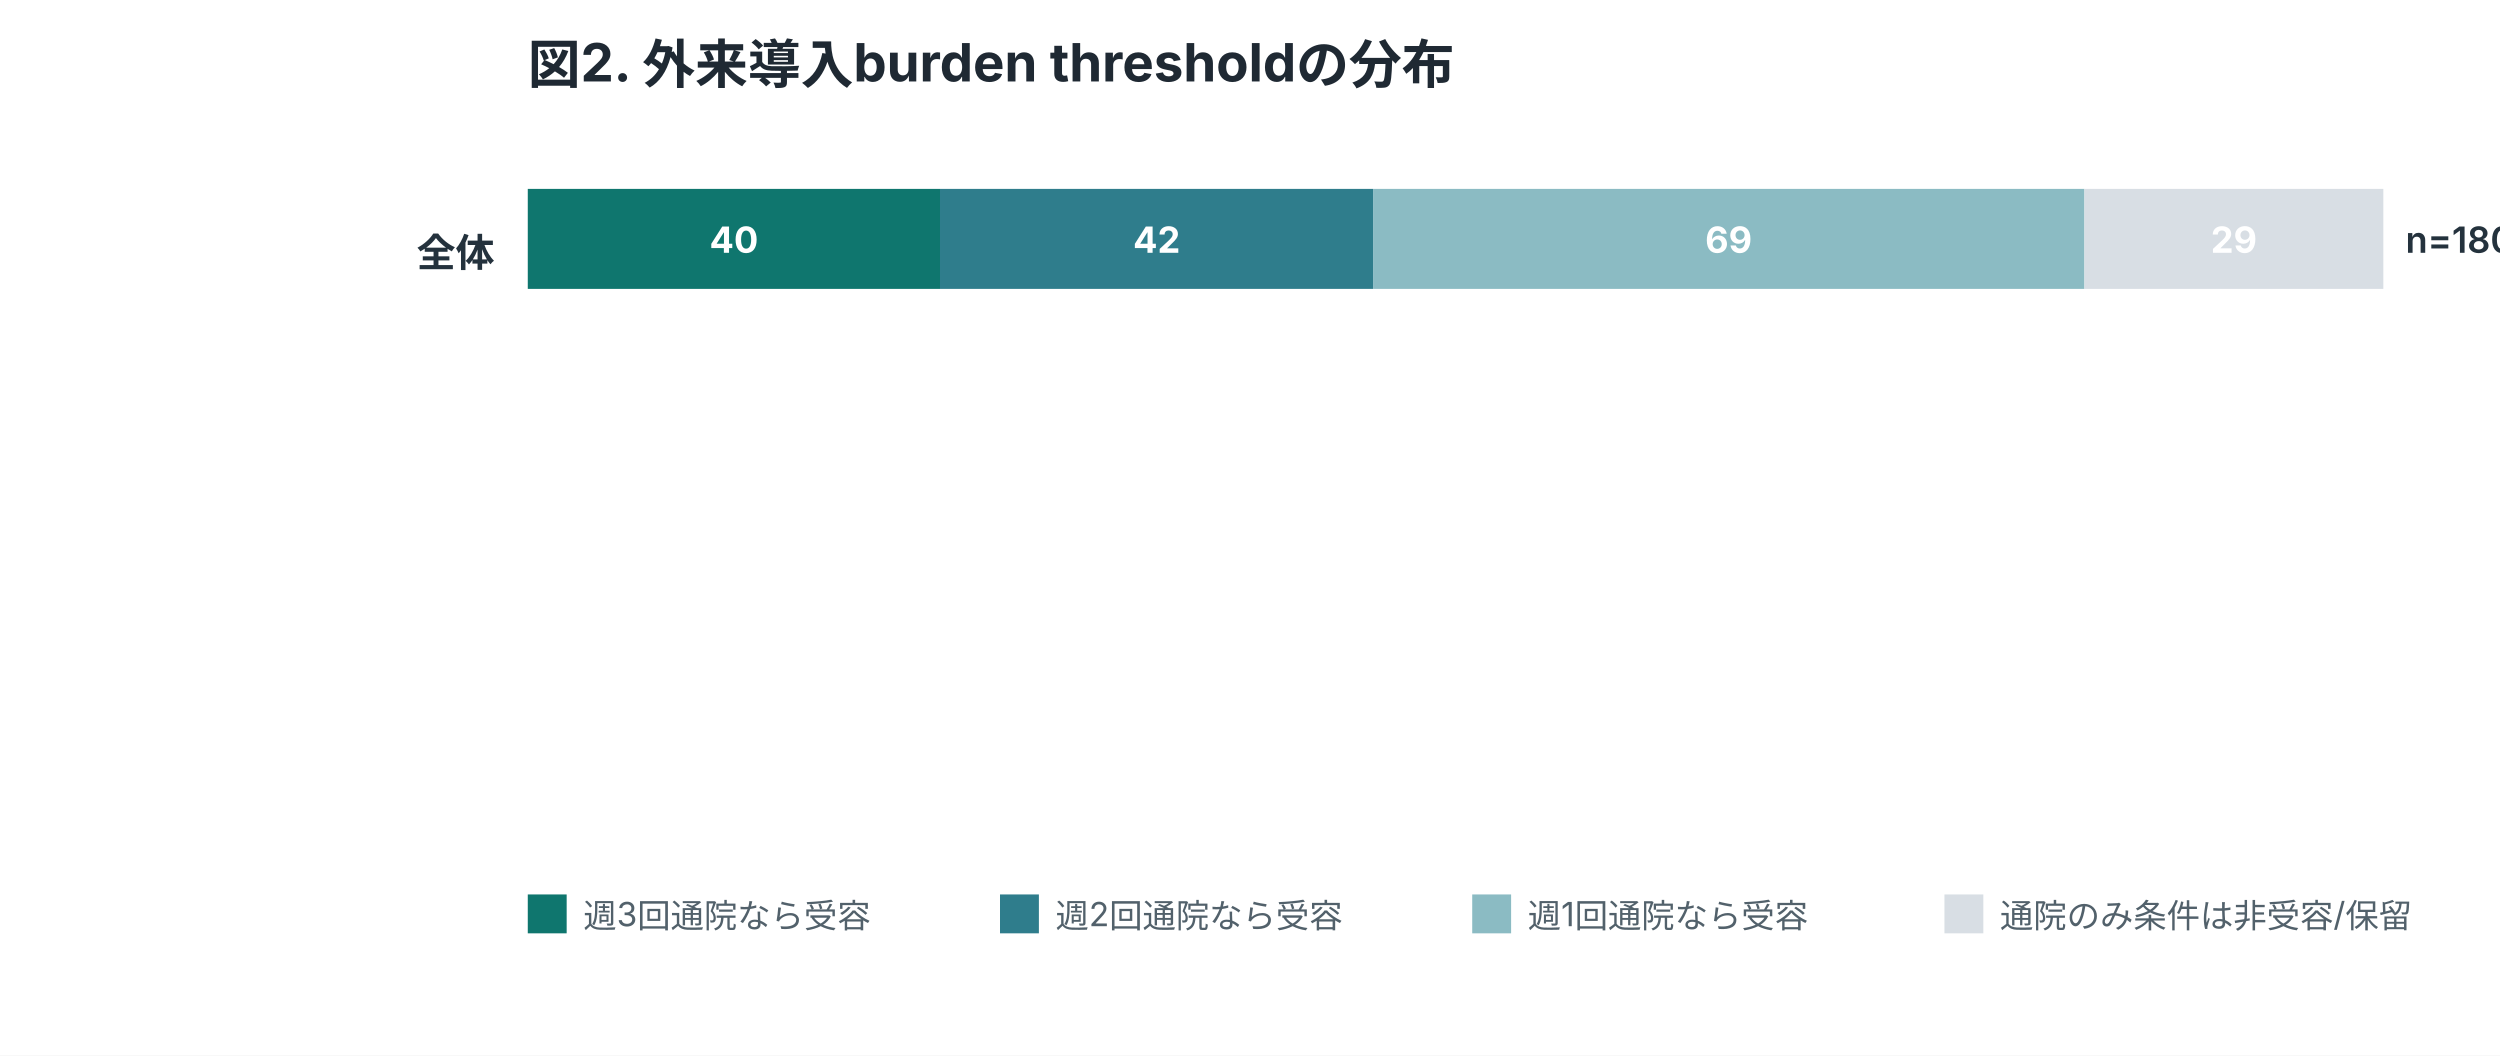
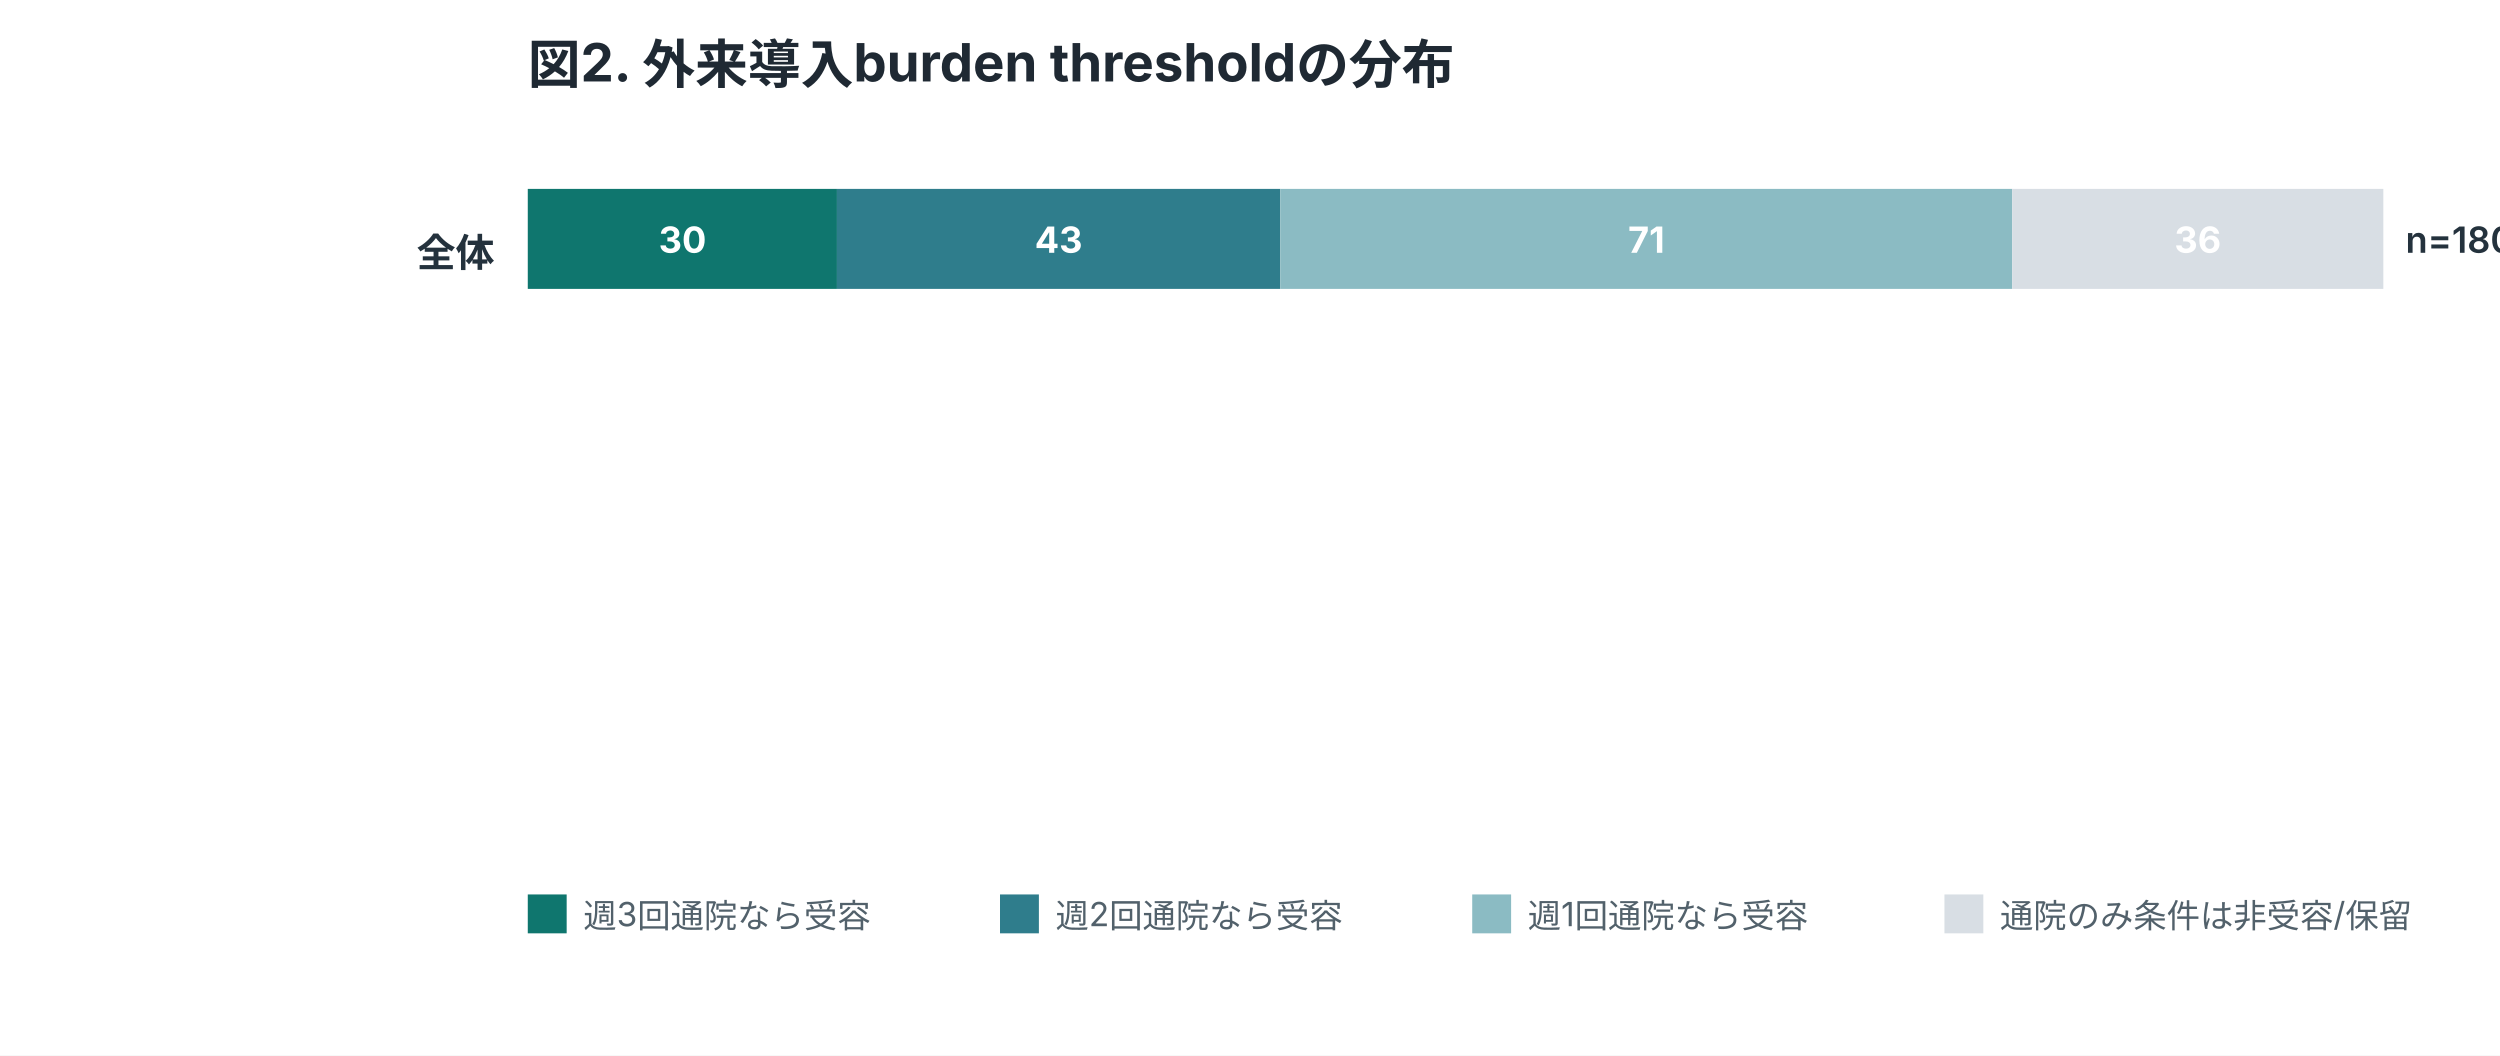
<svg xmlns="http://www.w3.org/2000/svg" width="900" height="380" viewBox="0 0 900 380" role="img">
  <style>
.title{font:700 19px -apple-system,BlinkMacSystemFont,"Segoe UI",sans-serif;fill:#1f2933}
.label{font:600 14px -apple-system,BlinkMacSystemFont,"Segoe UI",sans-serif;fill:#24323d}
.num{font:600 13px -apple-system,BlinkMacSystemFont,"Segoe UI",sans-serif;fill:#24323d}
.axis,.legend,.note{font:12px -apple-system,BlinkMacSystemFont,"Segoe UI",sans-serif;fill:#52616b}
.inside{font:700 13px -apple-system,BlinkMacSystemFont,"Segoe UI",sans-serif;fill:white}
.big{font:700 34px -apple-system,BlinkMacSystemFont,"Segoe UI",sans-serif;fill:#1f2933}
</style>
  <rect width="100%" height="100%" fill="white" />
  <text x="190" y="30" class="title">図2. 外来導入burden thresholdの分布</text>
  <text x="178" y="96" text-anchor="end" class="label">全体</text>
-   <rect x="190.0" y="68" width="148.4" height="36" fill="#0f766e" />
-   <text x="264.2" y="91" text-anchor="middle" class="inside">40</text>
-   <rect x="338.4" y="68" width="155.9" height="36" fill="#2f7d8c" />
-   <text x="416.4" y="91" text-anchor="middle" class="inside">42</text>
-   <rect x="494.3" y="68" width="256.1" height="36" fill="#8bbbc3" />
-   <text x="622.3" y="91" text-anchor="middle" class="inside">69</text>
-   <rect x="750.4" y="68" width="107.6" height="36" fill="#d8dee4" />
-   <text x="804.2" y="91" text-anchor="middle" class="inside">29</text>
+   <rect x="190.0" y="68" width="111.3" height="36" fill="#0f766e" />
+   <text x="245.7" y="91" text-anchor="middle" class="inside">30</text>
+   <rect x="301.3" y="68" width="159.6" height="36" fill="#2f7d8c" />
+   <text x="381.1" y="91" text-anchor="middle" class="inside">43</text>
+   <rect x="460.9" y="68" width="263.5" height="36" fill="#8bbbc3" />
+   <text x="592.7" y="91" text-anchor="middle" class="inside">71</text>
+   <rect x="724.4" y="68" width="133.6" height="36" fill="#d8dee4" />
+   <text x="791.2" y="91" text-anchor="middle" class="inside">36</text>
  <text x="866" y="91" class="num">n=180</text>
  <rect x="190" y="322" width="14" height="14" fill="#0f766e" />
  <text x="210" y="334" class="legend">週3回通院なら受容</text>
  <rect x="360" y="322" width="14" height="14" fill="#2f7d8c" />
  <text x="380" y="334" class="legend">週2回通院なら受容</text>
  <rect x="530" y="322" width="14" height="14" fill="#8bbbc3" />
  <text x="550" y="334" class="legend">週1回通院なら受容</text>
  <rect x="700" y="322" width="14" height="14" fill="#d8dee4" />
  <text x="720" y="334" class="legend">通院のみ条件は非受容/保留</text>
</svg>
